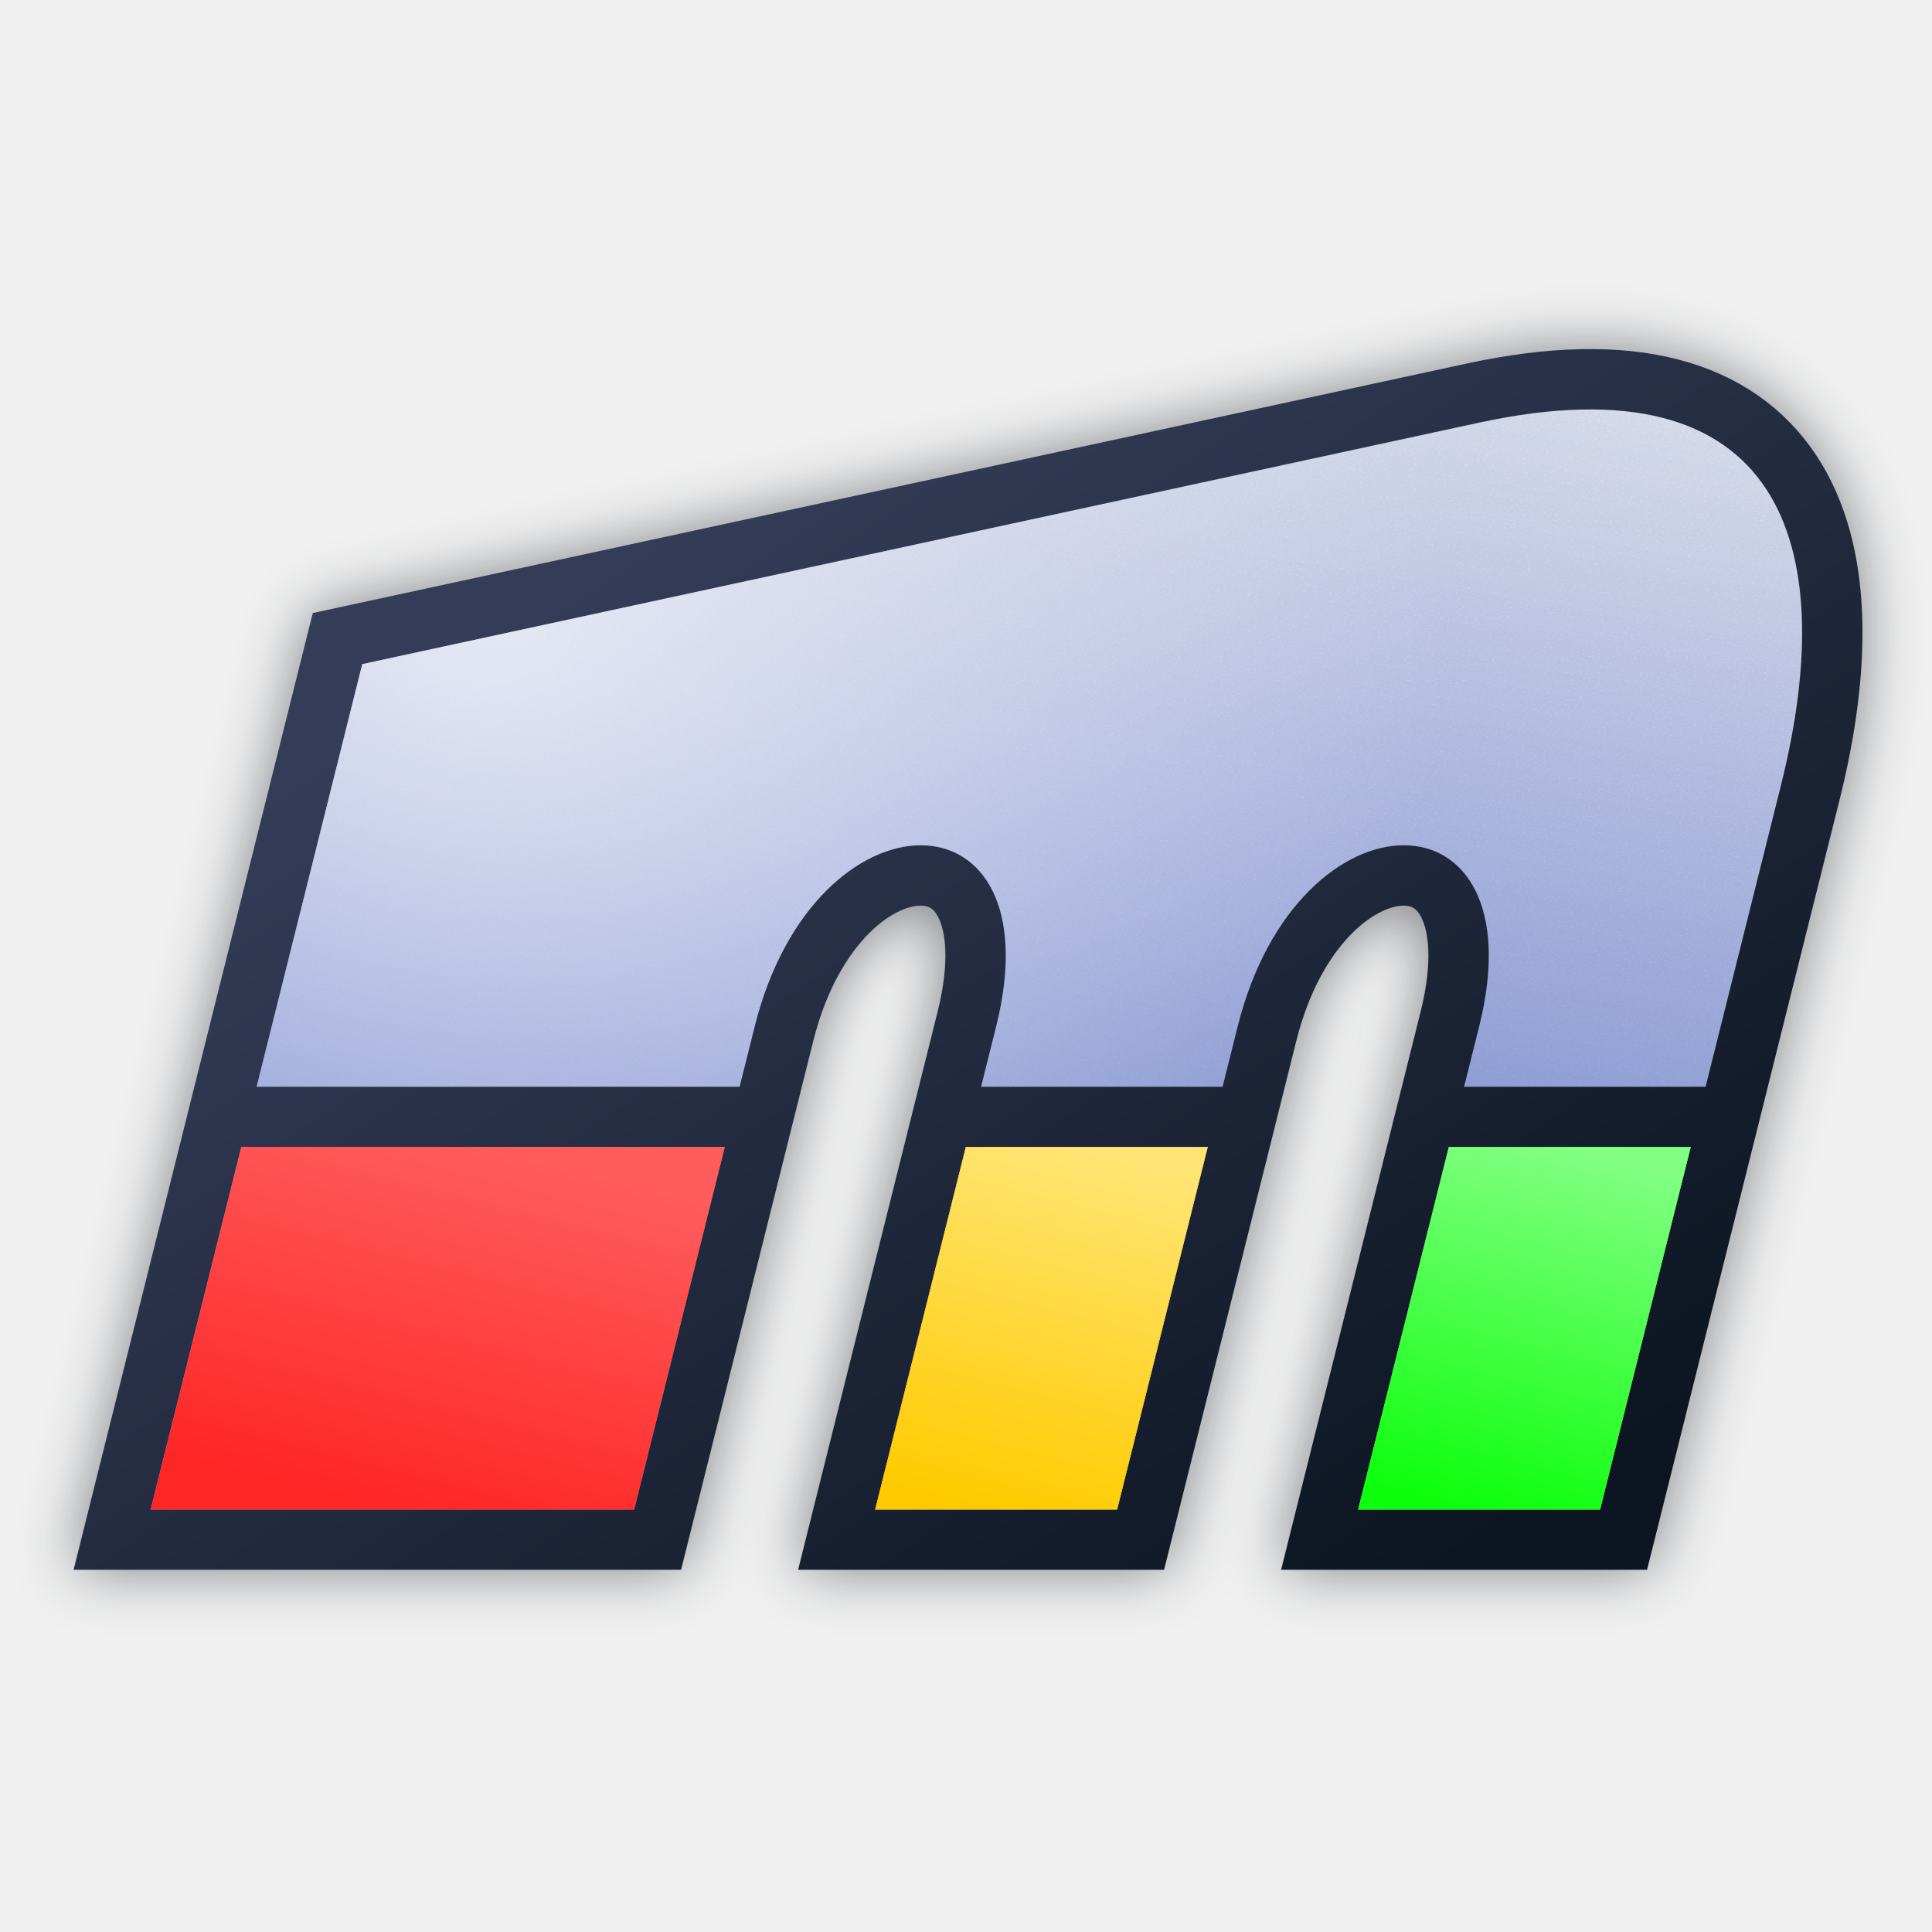
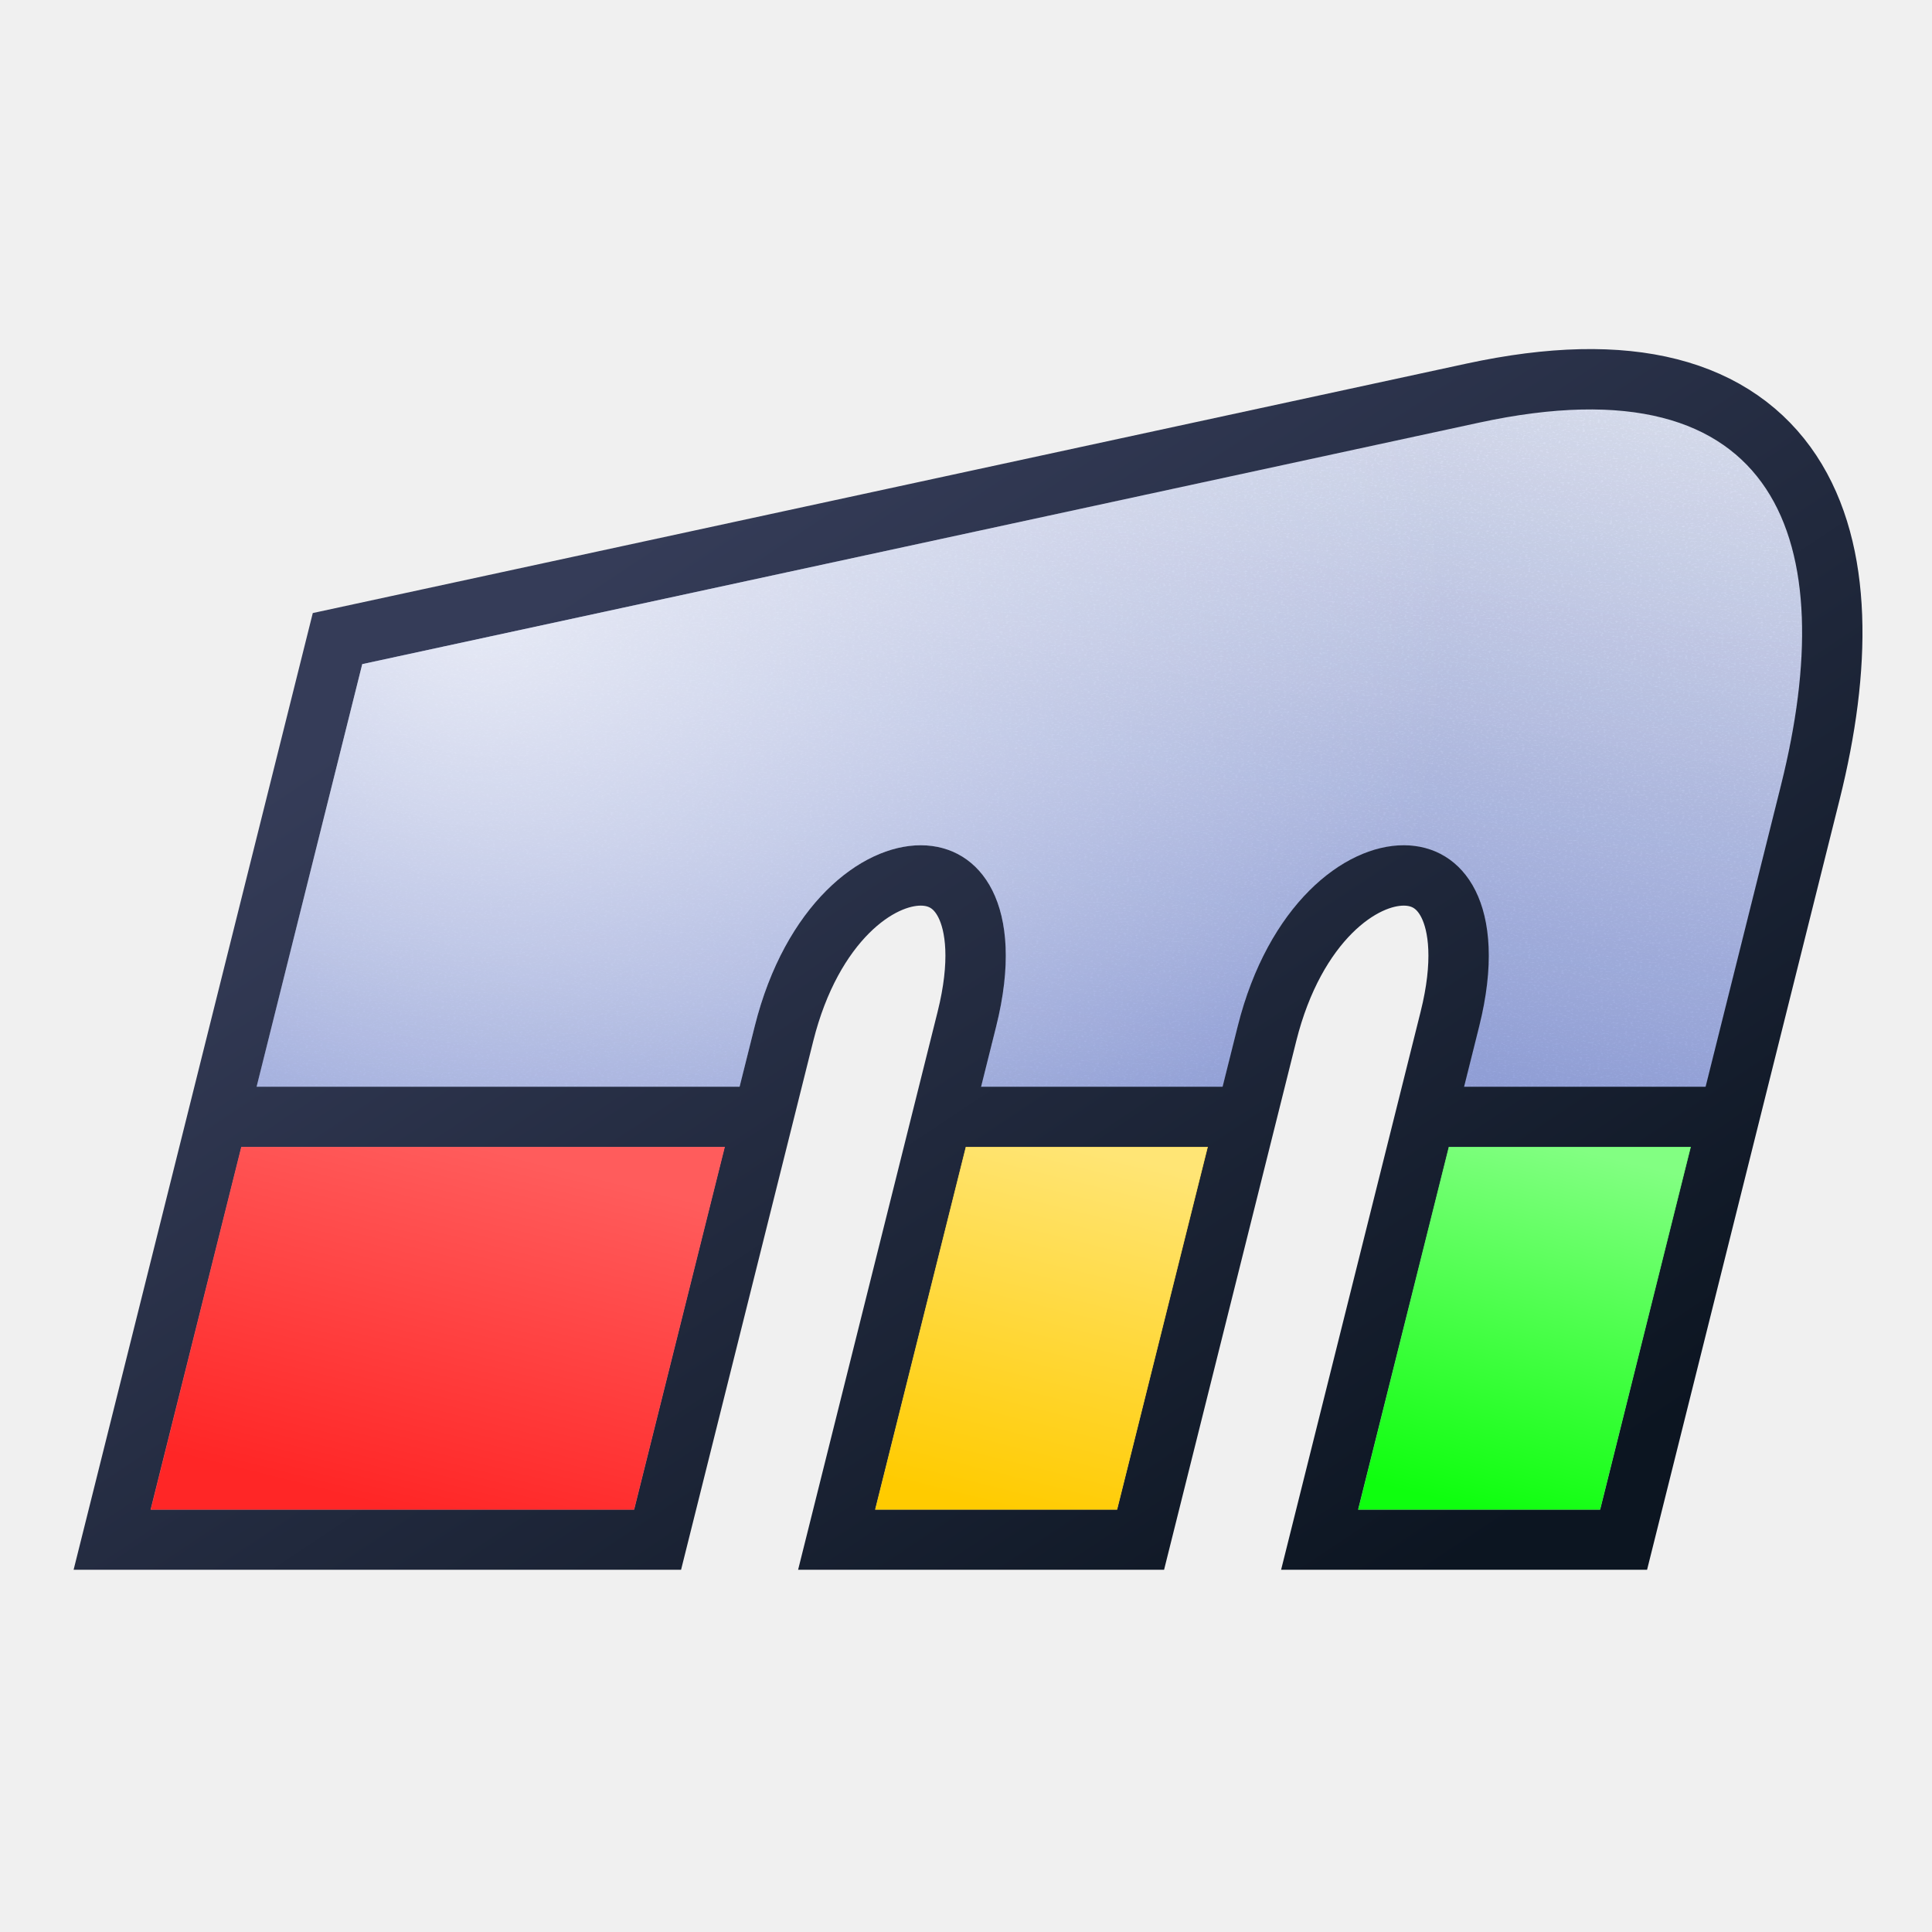
<svg xmlns="http://www.w3.org/2000/svg" xmlns:xlink="http://www.w3.org/1999/xlink" width="32" height="32" viewBox="0 0 32 32" version="1.1" id="svg1">
  <defs id="defs1">
    <linearGradient id="linearGradient26">
      <stop style="stop-color:#0c1521;stop-opacity:1;" offset="0" id="stop25" />
      <stop style="stop-color:#353c58;stop-opacity:1;" offset="1" id="stop26" />
    </linearGradient>
    <linearGradient id="linearGradient22">
      <stop style="stop-color:#ffffff;stop-opacity:0.701;" offset="0" id="stop21" />
      <stop style="stop-color:#ffffff;stop-opacity:0;" offset="1" id="stop22" />
    </linearGradient>
    <linearGradient id="linearGradient7">
      <stop style="stop-color:#0eff0e;stop-opacity:1;" offset="0" id="stop7" />
      <stop style="stop-color:#82ff82;stop-opacity:1;" offset="1" id="stop8" />
    </linearGradient>
    <linearGradient id="linearGradient5">
      <stop style="stop-color:#ffcb00;stop-opacity:1;" offset="0" id="stop5" />
      <stop style="stop-color:#ffe575;stop-opacity:1;" offset="1" id="stop6" />
    </linearGradient>
    <linearGradient id="linearGradient3">
      <stop style="stop-color:#ff2626;stop-opacity:1;" offset="0" id="stop3" />
      <stop style="stop-color:#ff5c5c;stop-opacity:1;" offset="1" id="stop4" />
    </linearGradient>
    <linearGradient id="linearGradient1">
      <stop style="stop-color:#526acc;stop-opacity:1;" offset="0" id="stop1" />
      <stop style="stop-color:#edf0fa;stop-opacity:1;" offset="1" id="stop2" />
    </linearGradient>
    <linearGradient xlink:href="#linearGradient1" id="linearGradient2" x1="16.5" y1="27" x2="20.5" y2="3" gradientUnits="userSpaceOnUse" />
    <linearGradient xlink:href="#linearGradient3" id="linearGradient4" x1="7" y1="24" x2="8.5" y2="18" gradientUnits="userSpaceOnUse" />
    <linearGradient xlink:href="#linearGradient5" id="linearGradient6" x1="17" y1="24" x2="18.5" y2="18" gradientUnits="userSpaceOnUse" />
    <linearGradient xlink:href="#linearGradient7" id="linearGradient8" x1="25" y1="24" x2="26.5" y2="18" gradientUnits="userSpaceOnUse" />
    <linearGradient xlink:href="#linearGradient26" id="linearGradient12" x1="24.5" y1="25" x2="12.5" y2="7" gradientUnits="userSpaceOnUse" />
    <linearGradient xlink:href="#linearGradient26" id="linearGradient15" x1="24.5" y1="25" x2="12.5" y2="7" gradientUnits="userSpaceOnUse" />
    <linearGradient xlink:href="#linearGradient26" id="linearGradient18" x1="24.5" y1="25" x2="12.5" y2="7" gradientUnits="userSpaceOnUse" />
    <linearGradient xlink:href="#linearGradient26" id="linearGradient20" x1="24.5" y1="25" x2="12.5" y2="7" gradientUnits="userSpaceOnUse" />
    <radialGradient xlink:href="#linearGradient22" id="radialGradient21" cx="8.791" cy="6.048" fx="8.791" fy="6.048" r="13.674" gradientTransform="matrix(1.170084,2.8094085e-8,-1.0969536e-8,1.170084,-1.78588,1.923588)" gradientUnits="userSpaceOnUse" />
-     <filter style="color-interpolation-filters:sRGB;" id="filter33" x="0" y="0" width="1" height="1">
+     <filter style="color-interpolation-filters:sRGB" id="filter33" x="0" y="0" width="1" height="1">
      <feTurbulence type="fractalNoise" baseFrequency="20 40" numOctaves="5" seed="1" result="turbulence" id="feTurbulence32" />
      <feComposite in="SourceGraphic" in2="turbulence" operator="in" result="composite1" id="feComposite32" />
      <feColorMatrix values="1 0 0 0 0 0 1 0 0 0 0 0 1 0 0 0 0 0 3 -1 " result="color" id="feColorMatrix32" />
      <feFlood flood-opacity="1" flood-color="rgb(21,40,57)" result="flood" id="feFlood32" />
      <feMerge result="merge" id="feMerge33">
        <feMergeNode in="flood" id="feMergeNode32" />
        <feMergeNode in="color" id="feMergeNode33" />
      </feMerge>
      <feComposite in2="SourceGraphic" operator="in" result="composite2" id="feComposite33" />
    </filter>
-     <filter style="color-interpolation-filters:sRGB;" id="filter14" x="-0.091" y="-0.121" width="1.172" height="1.242">
-       <feFlood result="flood" in="SourceGraphic" flood-opacity="0.498" flood-color="rgb(12,21,33)" id="feFlood13" />
-       <feGaussianBlur result="blur" in="SourceGraphic" stdDeviation="0.5" id="feGaussianBlur13" />
-       <feOffset result="offset" in="blur" dx="0" dy="0" id="feOffset13" />
-       <feComposite result="comp1" operator="in" in="flood" in2="offset" id="feComposite13" />
-       <feComposite result="comp2" operator="over" in="SourceGraphic" in2="comp1" id="feComposite14" />
+     <filter style="color-interpolation-filters:sRGB" id="filter33-8" x="0" y="0" width="1" height="1">
+       <feTurbulence type="fractalNoise" baseFrequency="20 40" numOctaves="5" seed="1" result="turbulence" id="feTurbulence32-4" />
+       <feComposite in="SourceGraphic" in2="turbulence" operator="in" result="composite1" id="feComposite32-8" />
+       <feColorMatrix values="1 0 0 0 0 0 1 0 0 0 0 0 1 0 0 0 0 0 3 -1 " result="color" id="feColorMatrix32-1" />
+       <feFlood flood-opacity="1" flood-color="rgb(21,40,57)" result="flood" id="feFlood32-0" />
+       <feMerge result="merge" id="feMerge33-3">
+         <feMergeNode in="flood" id="feMergeNode32-0" />
+         <feMergeNode in="color" id="feMergeNode33-4" />
+       </feMerge>
+       <feComposite in2="SourceGraphic" operator="in" result="composite2" id="feComposite33-4" />
    </filter>
  </defs>
  <g id="layer1">
-     <rect style="display:none;fill:#ffffff;fill-opacity:1;stroke:none;stroke-width:0.01;stroke-linecap:square;stroke-linejoin:round;stroke-opacity:1;paint-order:stroke fill markers" id="rect33" width="32" height="32" x="0.5" y="-1" transform="translate(-0.5,1)" />
-     <g id="g9" transform="translate(-0.5,1)" style="filter:url(#filter14)">
-       <path style="font-style:italic;font-weight:bold;font-size:32px;font-family:'Inter Display';-inkscape-font-specification:'Inter Display Bold';fill:url(#linearGradient2);fill-opacity:1;stroke:url(#linearGradient12);stroke-width:2;stroke-linecap:square;stroke-linejoin:miter;stroke-dasharray:none;stroke-opacity:1;paint-order:stroke fill markers" d="M 3,24 6.5,10 25,6 c 5,-1.081 6,2 5,6 l -3,12 h -4 l 2,-8 c 1,-4 -3,-4 -4,0 l -2,8 h -4 l 2,-8 c 1,-4 -3,-4 -4,0 l -2,8 z" id="text1-1" aria-label="m" clip-path="none" />
+     <g id="g9" transform="translate(-0.5,1)" style="display:inline">
+       <path style="font-style:italic;font-weight:bold;font-size:32px;font-family:'Inter Display';-inkscape-font-specification:'Inter Display Bold';display:inline;fill:url(#linearGradient2);fill-opacity:1;stroke:url(#linearGradient12);stroke-width:2;stroke-linecap:square;stroke-linejoin:miter;stroke-dasharray:none;stroke-opacity:1;paint-order:stroke fill markers" d="M 3,24 6.5,10 25,6 c 5,-1.081 6,2 5,6 l -3,12 h -4 l 2,-8 c 1,-4 -3,-4 -4,0 l -2,8 h -4 l 2,-8 c 1,-4 -3,-4 -4,0 l -2,8 z" id="text1-1" aria-label="m" clip-path="none" />
      <path style="font-style:italic;font-weight:bold;font-size:32px;font-family:'Inter Display';-inkscape-font-specification:'Inter Display Bold';display:inline;opacity:0.12;mix-blend-mode:multiply;fill:#ffffff;fill-opacity:0.642;stroke:none;stroke-width:2;stroke-linecap:square;stroke-linejoin:miter;stroke-dasharray:none;stroke-opacity:1;paint-order:stroke fill markers;filter:url(#filter33)" d="M 3,24 6.5,10 25,6 c 5,-1.081 6,2 5,6 l -3,12 h -4 l 2,-8 c 1,-4 -3,-4 -4,0 l -2,8 h -4 l 2,-8 c 1,-4 -3,-4 -4,0 l -2,8 z" id="path26" aria-label="m" clip-path="none" />
-       <path style="font-style:italic;font-weight:bold;font-size:32px;font-family:'Inter Display';-inkscape-font-specification:'Inter Display Bold';display:inline;fill:url(#radialGradient21);stroke:none;stroke-width:2;stroke-linecap:square;stroke-linejoin:miter;stroke-dasharray:none;stroke-opacity:1;paint-order:stroke fill markers;opacity:1" d="M 3,24 6.5,10 25,6 c 5,-1.081 6,2 5,6 l -3,12 h -4 l 2,-8 c 1,-4 -3,-4 -4,0 l -2,8 h -4 l 2,-8 c 1,-4 -3,-4 -4,0 l -2,8 z" id="path21" aria-label="m" clip-path="none" />
+       <path style="font-style:italic;font-weight:bold;font-size:32px;font-family:'Inter Display';-inkscape-font-specification:'Inter Display Bold';display:inline;opacity:1;fill:url(#radialGradient21);stroke:none;stroke-width:2;stroke-linecap:square;stroke-linejoin:miter;stroke-dasharray:none;stroke-opacity:1;paint-order:stroke fill markers" d="M 3,24 6.5,10 25,6 c 5,-1.081 6,2 5,6 l -3,12 h -4 l 2,-8 c 1,-4 -3,-4 -4,0 l -2,8 h -4 l 2,-8 c 1,-4 -3,-4 -4,0 l -2,8 z" id="path21" aria-label="m" clip-path="none" />
      <path style="fill:url(#linearGradient20);fill-opacity:1;stroke:none;stroke-width:2;stroke-linecap:square;stroke-linejoin:miter;stroke-dasharray:none;stroke-opacity:1;paint-order:stroke fill markers" d="m 4,18 0.5,-1 h 9 L 13,18 Z" id="path7" />
      <path style="fill:url(#linearGradient18);fill-opacity:1;stroke:none;stroke-width:2;stroke-linecap:square;stroke-linejoin:miter;stroke-dasharray:none;stroke-opacity:1;paint-order:stroke fill markers" d="m 16,18 0.5,-1 h 5 L 21,18 Z" id="path8" />
      <path style="fill:url(#linearGradient15);stroke:none;stroke-width:2;stroke-linecap:square;stroke-linejoin:miter;stroke-dasharray:none;stroke-opacity:1;paint-order:stroke fill markers" d="m 24,18 0.5,-1 h 5 L 29,18 Z" id="path9" />
-       <path style="fill:url(#linearGradient4);fill-opacity:1;stroke-width:0.01;stroke:#ff5555;stroke-opacity:1;paint-order:stroke fill markers;stroke-dasharray:none" d="m 3,24 1.5,-6 h 8 L 11,24 Z" id="path6" />
-       <path style="fill:url(#linearGradient6);fill-opacity:1;stroke-width:0.01;stroke:#ffd533;stroke-opacity:1;stroke-dasharray:none;paint-order:stroke fill markers" d="m 15,24 h 4 l 1.5,-6 h -4 z" id="path5" />
-       <path style="fill:url(#linearGradient8);fill-opacity:1;stroke-width:0.01;stroke:#55ff55;stroke-opacity:1;stroke-dasharray:none;paint-order:stroke fill markers" d="m 24.5,18 h 4 L 27,24 h -4 z" id="path4" />
+       <path style="fill:url(#linearGradient4);fill-opacity:1;stroke:#ff5555;stroke-width:0.01;stroke-dasharray:none;stroke-opacity:1;paint-order:stroke fill markers" d="m 3,24 1.5,-6 h 8 L 11,24 Z" id="path6" />
+       <path style="fill:url(#linearGradient6);fill-opacity:1;stroke:#ffd533;stroke-width:0.01;stroke-dasharray:none;stroke-opacity:1;paint-order:stroke fill markers" d="m 15,24 h 4 l 1.5,-6 h -4 z" id="path5" />
+       <path style="fill:url(#linearGradient8);fill-opacity:1;stroke:#55ff55;stroke-width:0.01;stroke-dasharray:none;stroke-opacity:1;paint-order:stroke fill markers" d="m 24.5,18 h 4 L 27,24 h -4 z" id="path4" />
    </g>
  </g>
</svg>
